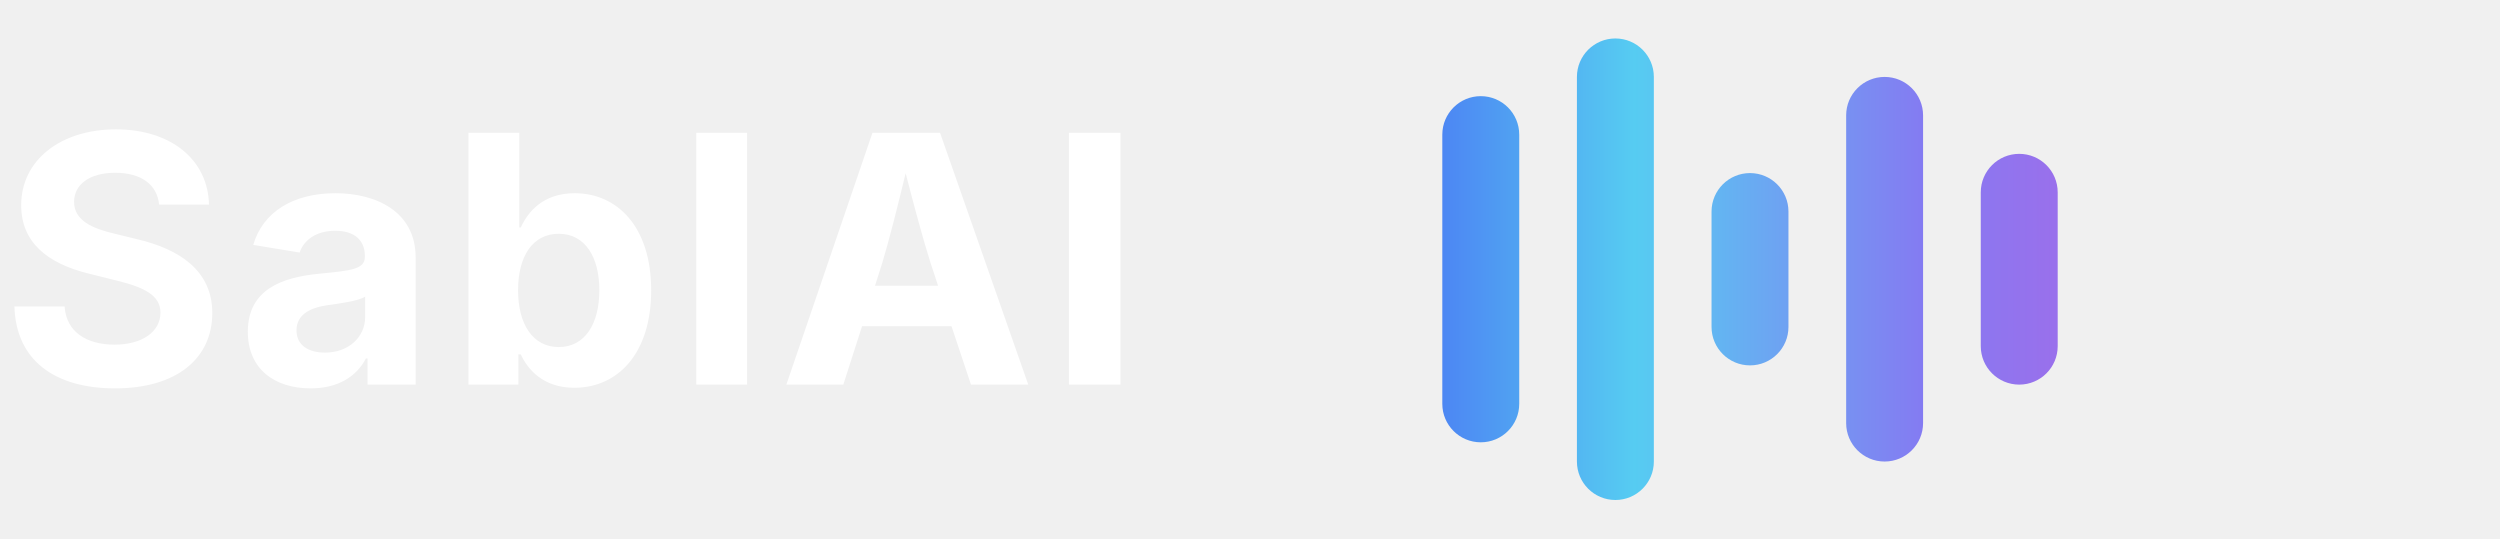
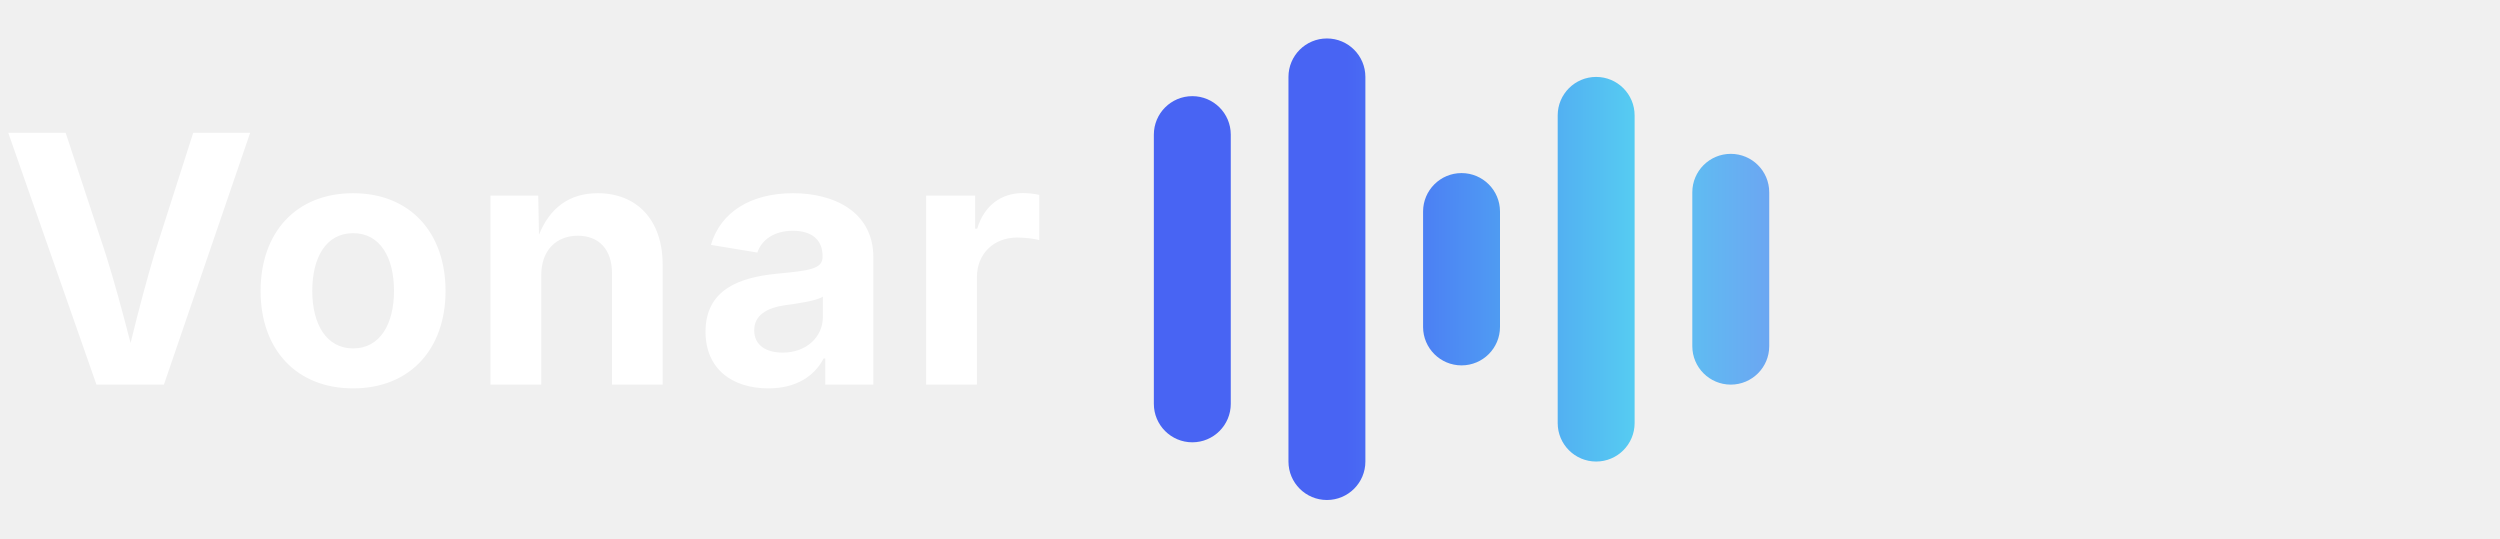
<svg xmlns="http://www.w3.org/2000/svg" width="260" height="56" viewBox="0 0 260 56" fill="none">
  <defs>
    <linearGradient id="waveform-gradient" x1="140" y1="0" x2="260" y2="0" gradientUnits="userSpaceOnUse">
      <stop offset="0" stop-color="#4864F3" />
      <stop offset="0.25" stop-color="#56CCF2" />
      <stop offset="0.5" stop-color="#847BF2" />
      <stop offset="0.75" stop-color="#B263E4" />
      <stop offset="1" stop-color="#D72CBC" />
    </linearGradient>
  </defs>
  <g font-family="Inter, Arial, sans-serif" font-weight="700" font-size="36" letter-spacing="1">
-     <text x="0" y="40" fill="#fff">SablAI</text>
+     <text x="0" y="40" fill="#fff">Vonar</text>
  </g>
  <g>
-     <rect x="150" y="10" width="8" height="36" rx="4" fill="url(#waveform-gradient)" />
-     <rect x="164" y="4" width="8" height="48" rx="4" fill="url(#waveform-gradient)" />
-     <rect x="178" y="18" width="8" height="20" rx="4" fill="url(#waveform-gradient)" />
-     <rect x="192" y="8" width="8" height="40" rx="4" fill="url(#waveform-gradient)" />
-     <rect x="206" y="16" width="8" height="24" rx="4" fill="url(#waveform-gradient)" />
+     <rect x="120" y="10" width="8" height="36" rx="4" fill="url(#waveform-gradient)" />
+     <rect x="134" y="4" width="8" height="48" rx="4" fill="url(#waveform-gradient)" />
+     <rect x="148" y="18" width="8" height="20" rx="4" fill="url(#waveform-gradient)" />
+     <rect x="162" y="8" width="8" height="40" rx="4" fill="url(#waveform-gradient)" />
+     <rect x="176" y="16" width="8" height="24" rx="4" fill="url(#waveform-gradient)" />
  </g>
</svg>
